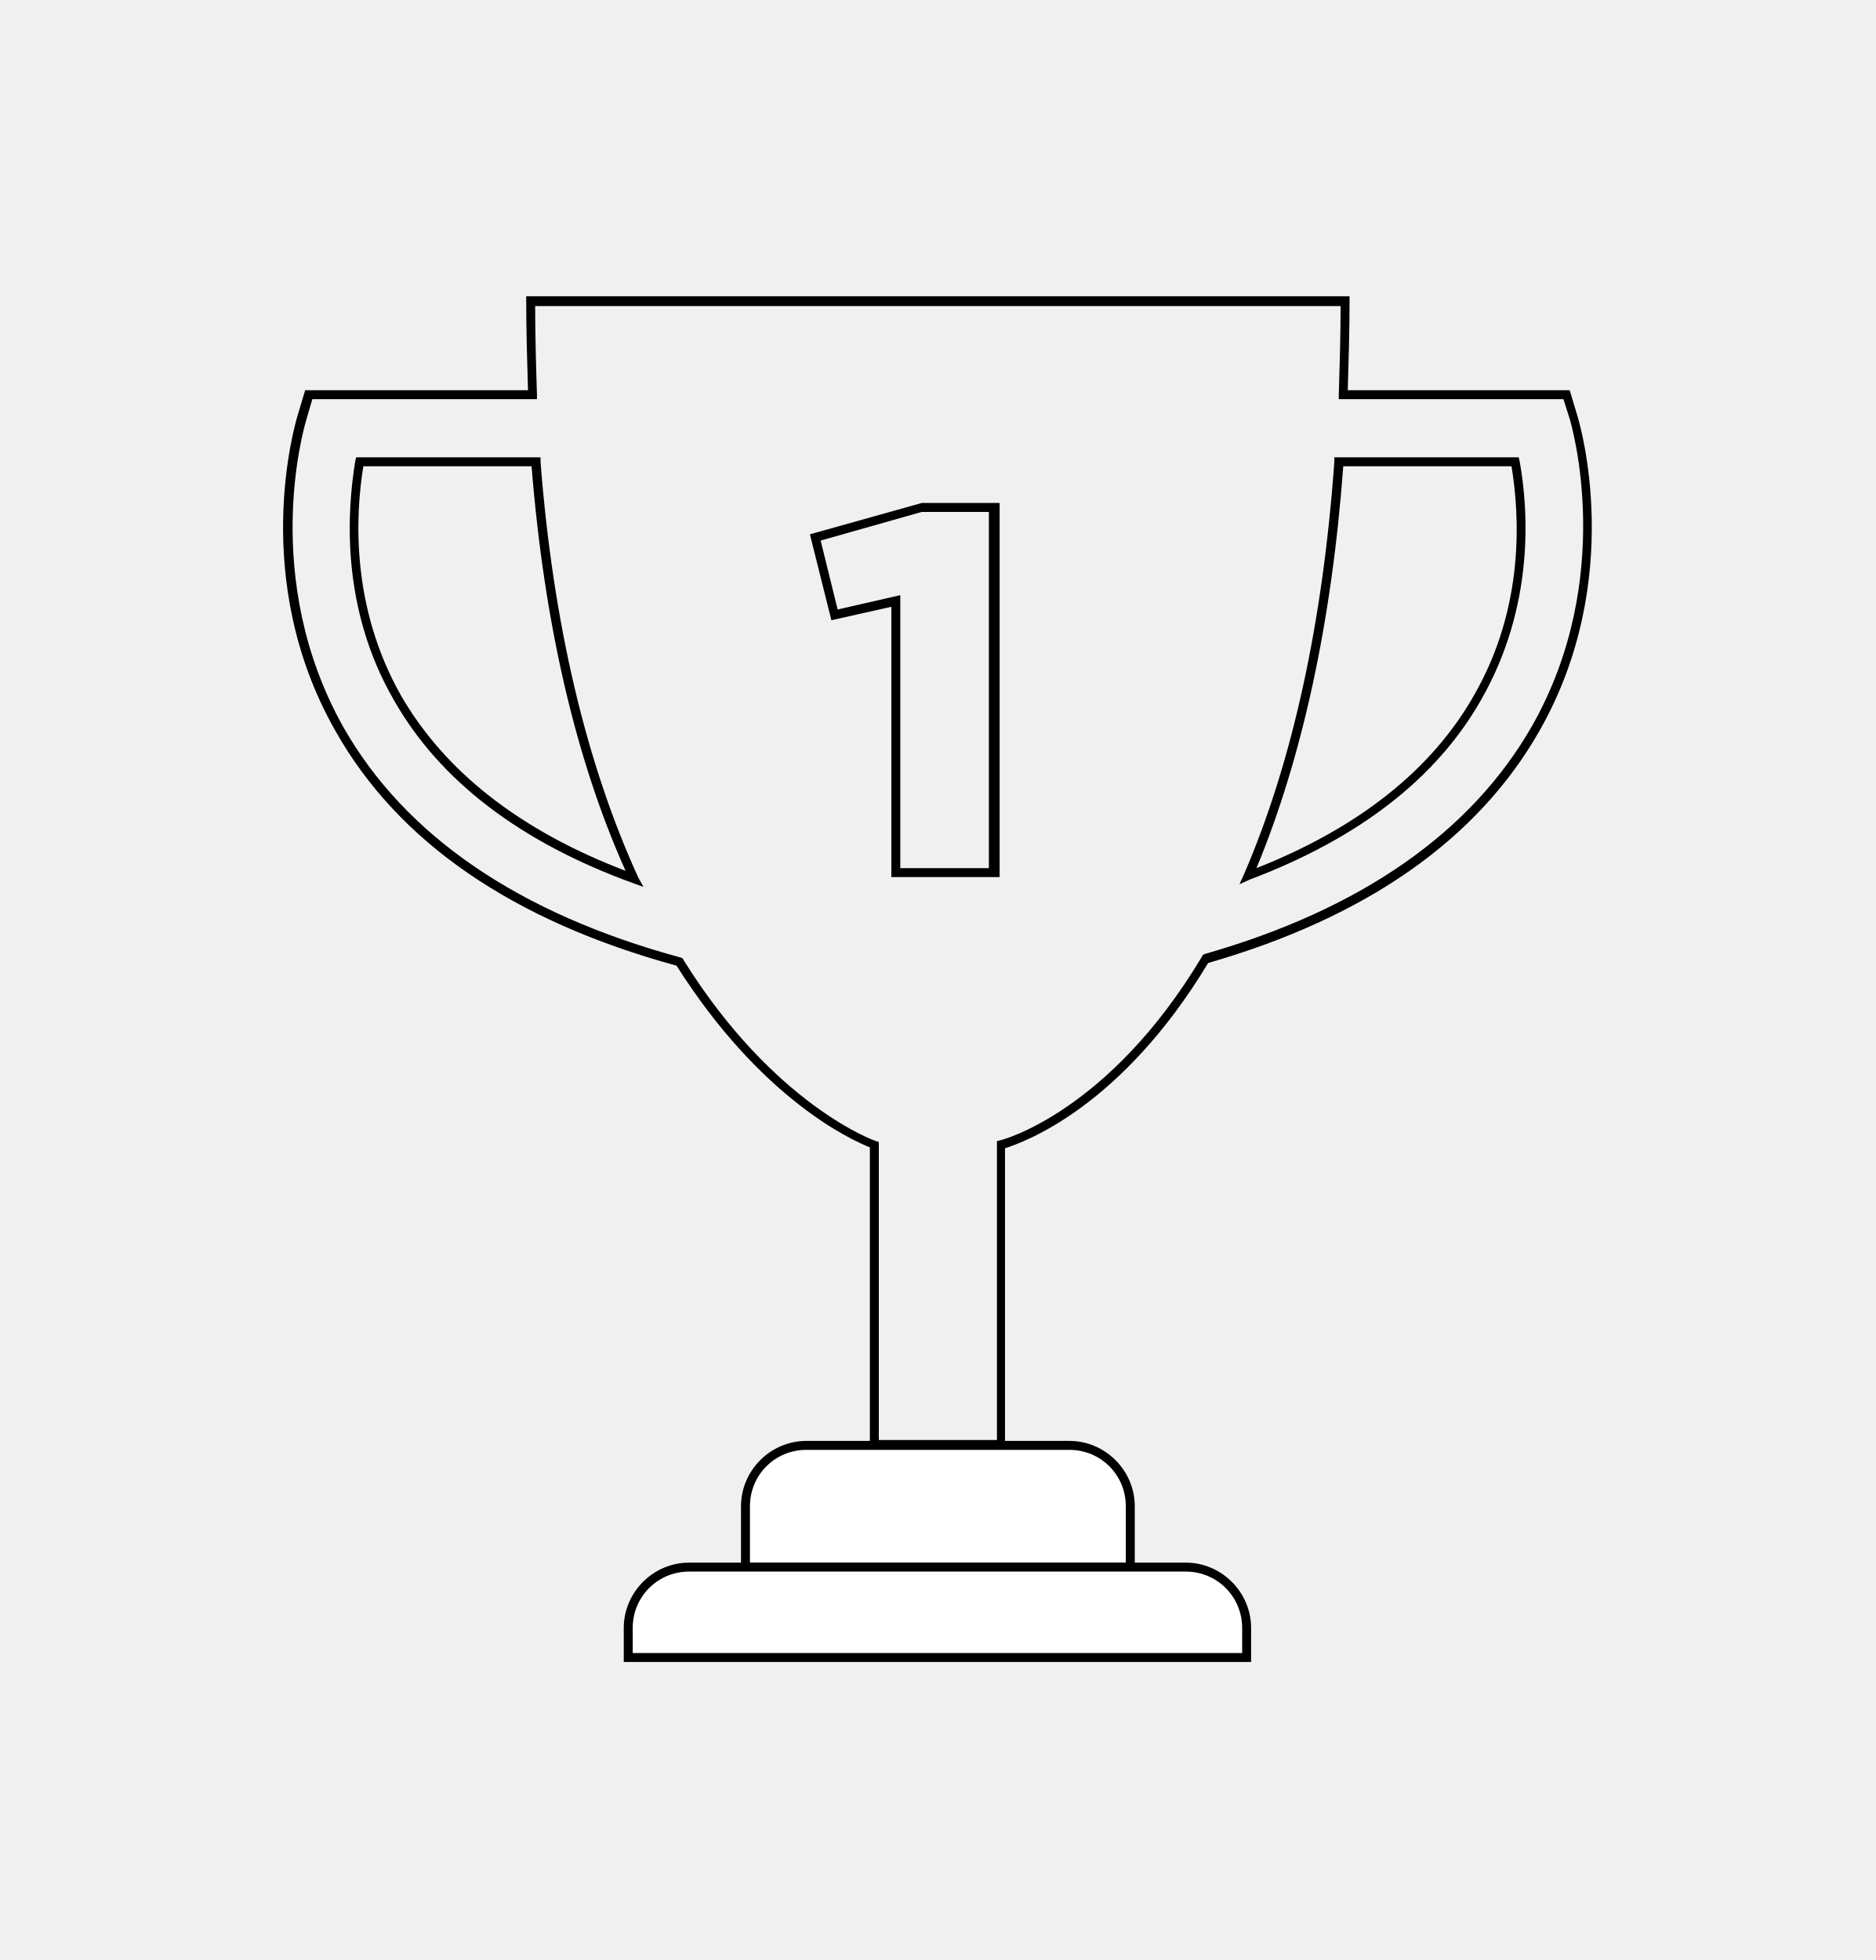
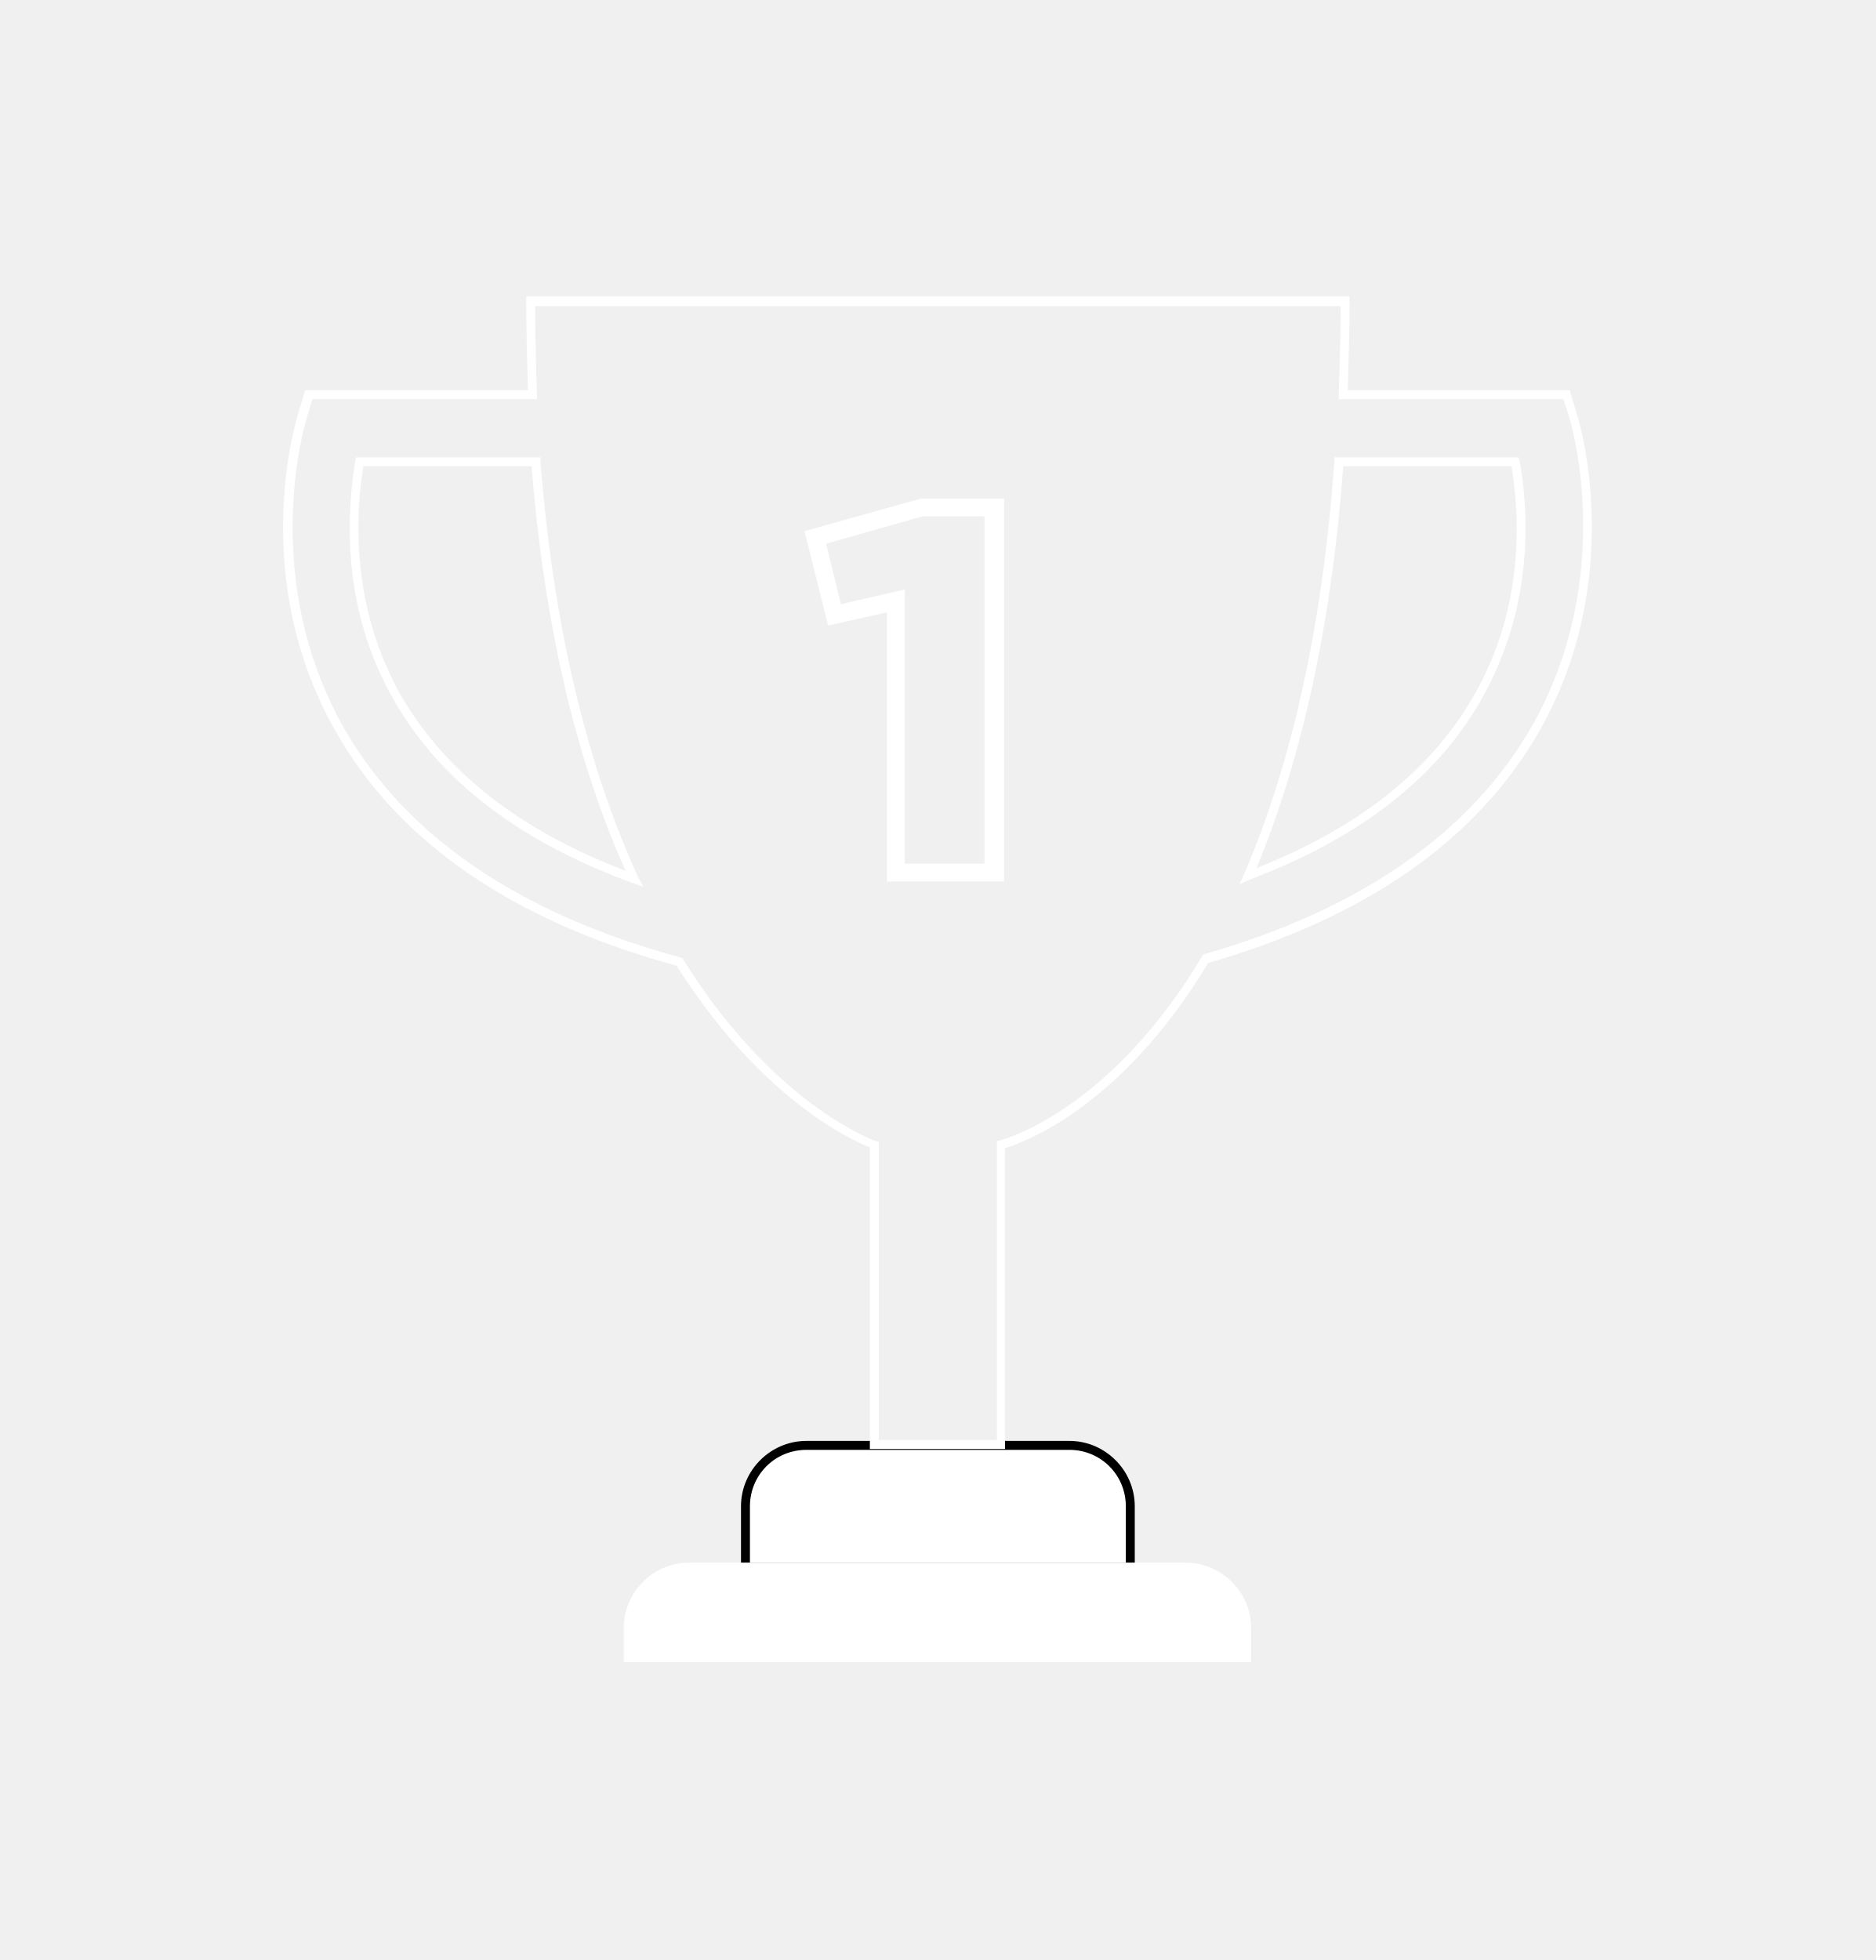
<svg xmlns="http://www.w3.org/2000/svg" version="1.1" id="Layer_1" x="0px" y="0px" viewBox="0 0 209.6 219" style="enable-background:new 0 0 209.6 219;" xml:space="preserve">
  <style type="text/css">
	.st0{fill:#FFFFFF;}
+ 	.number{
+ 		stroke: #FFFFFF;
+ 		fill: #FFFFFF
+ 	}
</style>
  <path class="st0" d="M126.3,175.1h-43v-6.8c0-3.8,3.1-6.8,6.8-6.8h29.4c3.8,0,6.8,3.1,6.8,6.8V175.1z" />
  <path d="M126.8,175.6h-44v-7.3c0-4,3.3-7.3,7.3-7.3h29.4c4,0,7.3,3.3,7.3,7.3V175.6z M83.8,174.6h42v-6.3c0-3.5-2.8-6.3-6.3-6.3  H90.1c-3.5,0-6.3,2.8-6.3,6.3V174.6z" />
  <path class="st0" d="M139.3,185.2H70.2v-3.3c0-3.8,3.1-6.8,6.8-6.8h55.5c3.8,0,6.8,3.1,6.8,6.8V185.2z" />
-   <path d="M139.8,185.7H69.7v-3.8c0-4,3.3-7.3,7.3-7.3h55.5c4,0,7.3,3.3,7.3,7.3V185.7z M70.7,184.7h68.1v-2.8c0-3.5-2.8-6.3-6.3-6.3  H77c-3.5,0-6.3,2.8-6.3,6.3V184.7z" />
-   <path d="M112.4,161.9H97.2v-33.7c-2-0.8-12.1-5.3-21.6-20.3c-18.3-5-31.1-13.8-38.1-26.2c-9.7-17-4.5-34.3-4.3-35.1l0.9-3H59  c-0.1-3.3-0.2-6.6-0.2-10v-0.5h92v0.5c0,3.3-0.1,6.7-0.2,10h24.8l0.9,3c0.2,0.7,5.4,18.1-4.3,35.1c-6.9,12.1-19.3,20.8-37,25.9  c-9.7,16.1-20.5,20-22.7,20.7V161.9z M98.2,160.9h13.2v-33.4l0.4-0.1c0.1,0,12.1-3.1,22.5-20.5l0.1-0.2l0.2-0.1  c17.5-5,29.8-13.6,36.6-25.5c9.4-16.6,4.4-33.6,4.2-34.3l-0.7-2.2h-25.1l0-0.5c0.1-3.3,0.2-6.7,0.2-9.9h-90c0,3.3,0.1,6.7,0.2,9.9  l0,0.5H34.9L34.2,47C34,47.7,29,64.6,38.4,81.3C45.3,93.4,58,102.1,76.1,107l0.2,0.1l0.1,0.2c10.1,16.2,21.4,20.2,21.5,20.2l0.3,0.1  V160.9z M71.9,99.1l-1.1-0.4C58.1,94.1,49.1,87.2,44,78.2c-6-10.4-5.2-21.2-4.3-26.7l0.1-0.4h20.6l0,0.5  c1.4,18.1,5.1,33.7,10.9,46.4L71.9,99.1z M40.6,52.1c-0.9,5.5-1.4,15.7,4.2,25.6l0,0c4.9,8.5,13.3,15.1,25.1,19.6  c-5.6-12.5-9.1-27.7-10.5-45.2H40.6z M138.5,98.8l0.5-1.1c5.4-12.5,8.8-28,10.1-46.1l0-0.5h20.6l0.1,0.4c1,5.5,1.7,16.2-4.3,26.7  l-0.4-0.2l0.4,0.2c-5,8.8-13.7,15.5-25.9,20.1L138.5,98.8z M150.1,52.1c-1.3,17.5-4.6,32.6-9.7,44.9c11.4-4.5,19.6-11,24.3-19.3  c5.7-9.9,5.1-20.1,4.2-25.6H150.1z" />
+   <path class="st0" d="M139.8,185.7H69.7v-3.8c0-4,3.3-7.3,7.3-7.3h55.5c4,0,7.3,3.3,7.3,7.3V185.7z M70.7,184.7h68.1v-2.8c0-3.5-2.8-6.3-6.3-6.3  H77c-3.5,0-6.3,2.8-6.3,6.3V184.7z" />
+   <path class="st0" d="M112.4,161.9H97.2v-33.7c-2-0.8-12.1-5.3-21.6-20.3c-18.3-5-31.1-13.8-38.1-26.2c-9.7-17-4.5-34.3-4.3-35.1l0.9-3H59  c-0.1-3.3-0.2-6.6-0.2-10v-0.5h92v0.5c0,3.3-0.1,6.7-0.2,10h24.8l0.9,3c0.2,0.7,5.4,18.1-4.3,35.1c-6.9,12.1-19.3,20.8-37,25.9  c-9.7,16.1-20.5,20-22.7,20.7V161.9z M98.2,160.9h13.2v-33.4l0.4-0.1c0.1,0,12.1-3.1,22.5-20.5l0.1-0.2l0.2-0.1  c17.5-5,29.8-13.6,36.6-25.5c9.4-16.6,4.4-33.6,4.2-34.3l-0.7-2.2h-25.1l0-0.5c0.1-3.3,0.2-6.7,0.2-9.9h-90c0,3.3,0.1,6.7,0.2,9.9  l0,0.5H34.9L34.2,47C34,47.7,29,64.6,38.4,81.3C45.3,93.4,58,102.1,76.1,107l0.2,0.1l0.1,0.2c10.1,16.2,21.4,20.2,21.5,20.2l0.3,0.1  V160.9z M71.9,99.1l-1.1-0.4C58.1,94.1,49.1,87.2,44,78.2c-6-10.4-5.2-21.2-4.3-26.7l0.1-0.4h20.6l0,0.5  c1.4,18.1,5.1,33.7,10.9,46.4L71.9,99.1z M40.6,52.1c-0.9,5.5-1.4,15.7,4.2,25.6l0,0c4.9,8.5,13.3,15.1,25.1,19.6  c-5.6-12.5-9.1-27.7-10.5-45.2H40.6z M138.5,98.8l0.5-1.1c5.4-12.5,8.8-28,10.1-46.1l0-0.5h20.6l0.1,0.4c1,5.5,1.7,16.2-4.3,26.7  l-0.4-0.2l0.4,0.2c-5,8.8-13.7,15.5-25.9,20.1L138.5,98.8z M150.1,52.1c-1.3,17.5-4.6,32.6-9.7,44.9c11.4-4.5,19.6-11,24.3-19.3  c5.7-9.9,5.1-20.1,4.2-25.6H150.1z" />
  <g>
-     <path d="M111.6,98h-12V67.8l-6.7,1.5l-2.4-9.6l12.5-3.5h8.7V98z M100.5,97h10V57.2H103l-11.3,3.2l1.9,7.7l7-1.6V97z" />
+     <path class="number" d="M111.6,98h-12V67.8l-6.7,1.5l-2.4-9.6l12.5-3.5h8.7V98z M100.5,97h10V57.2H103l-11.3,3.2l1.9,7.7l7-1.6V97z" />
  </g>
</svg>
